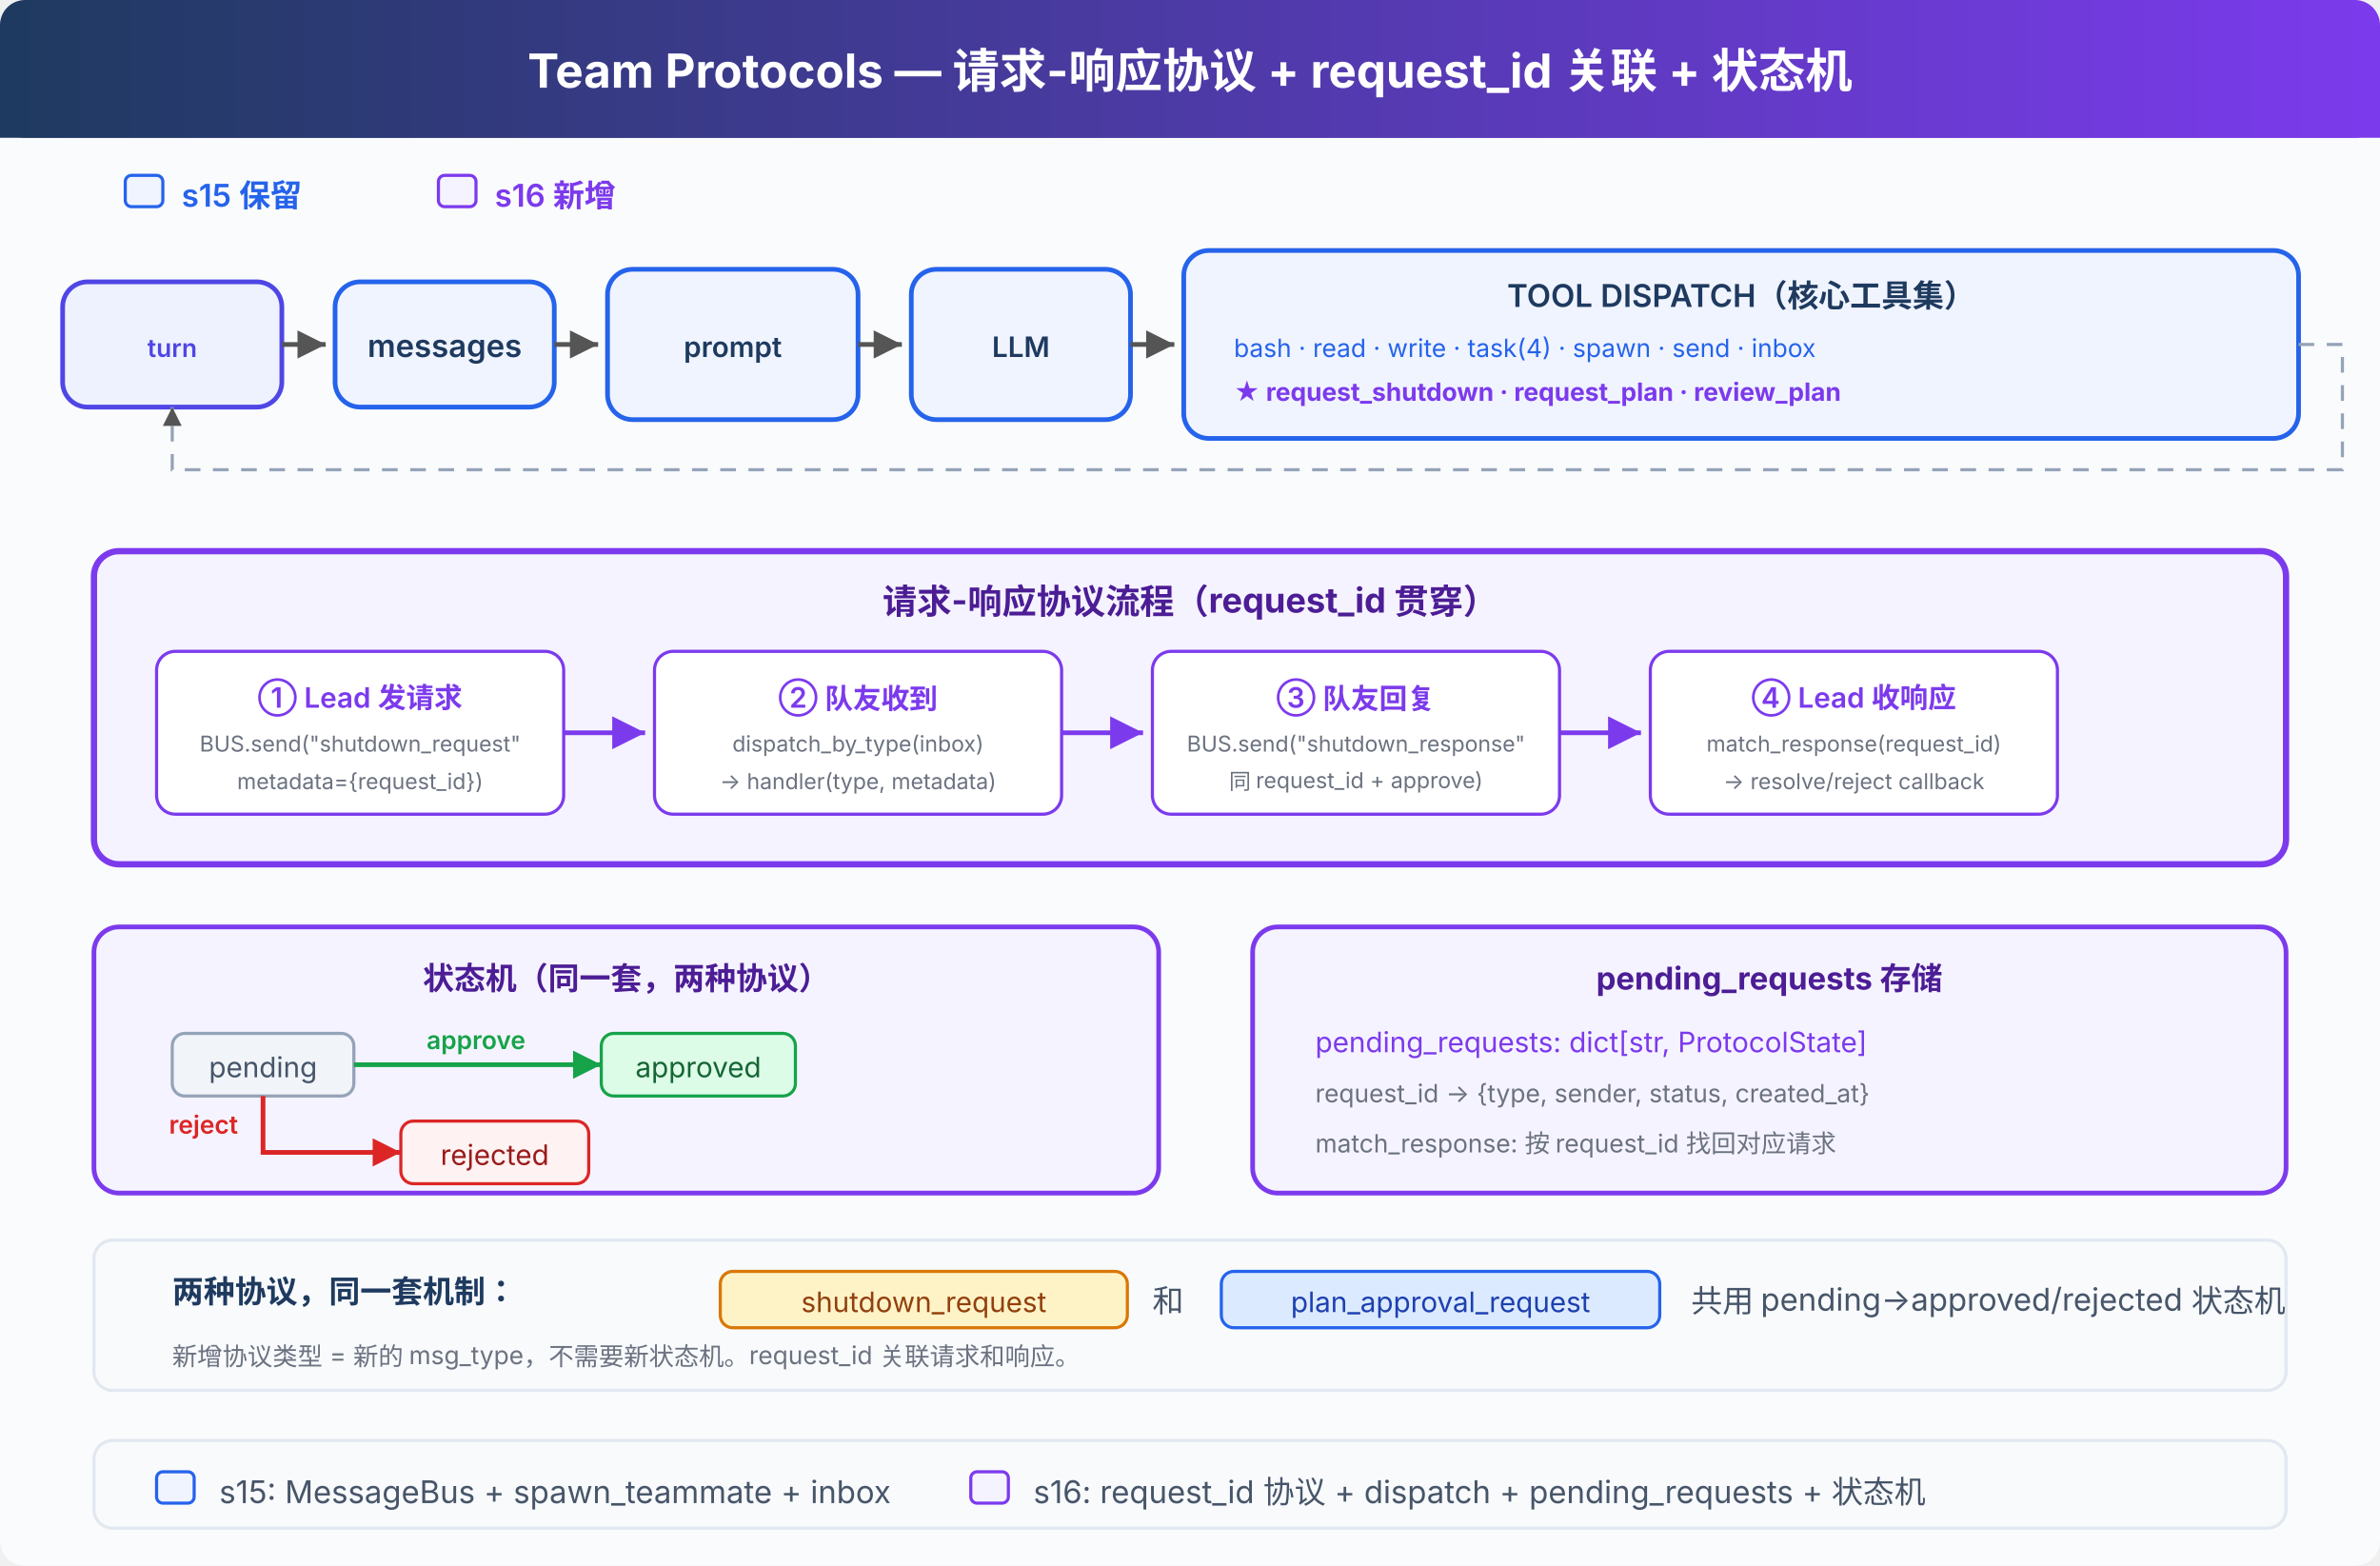
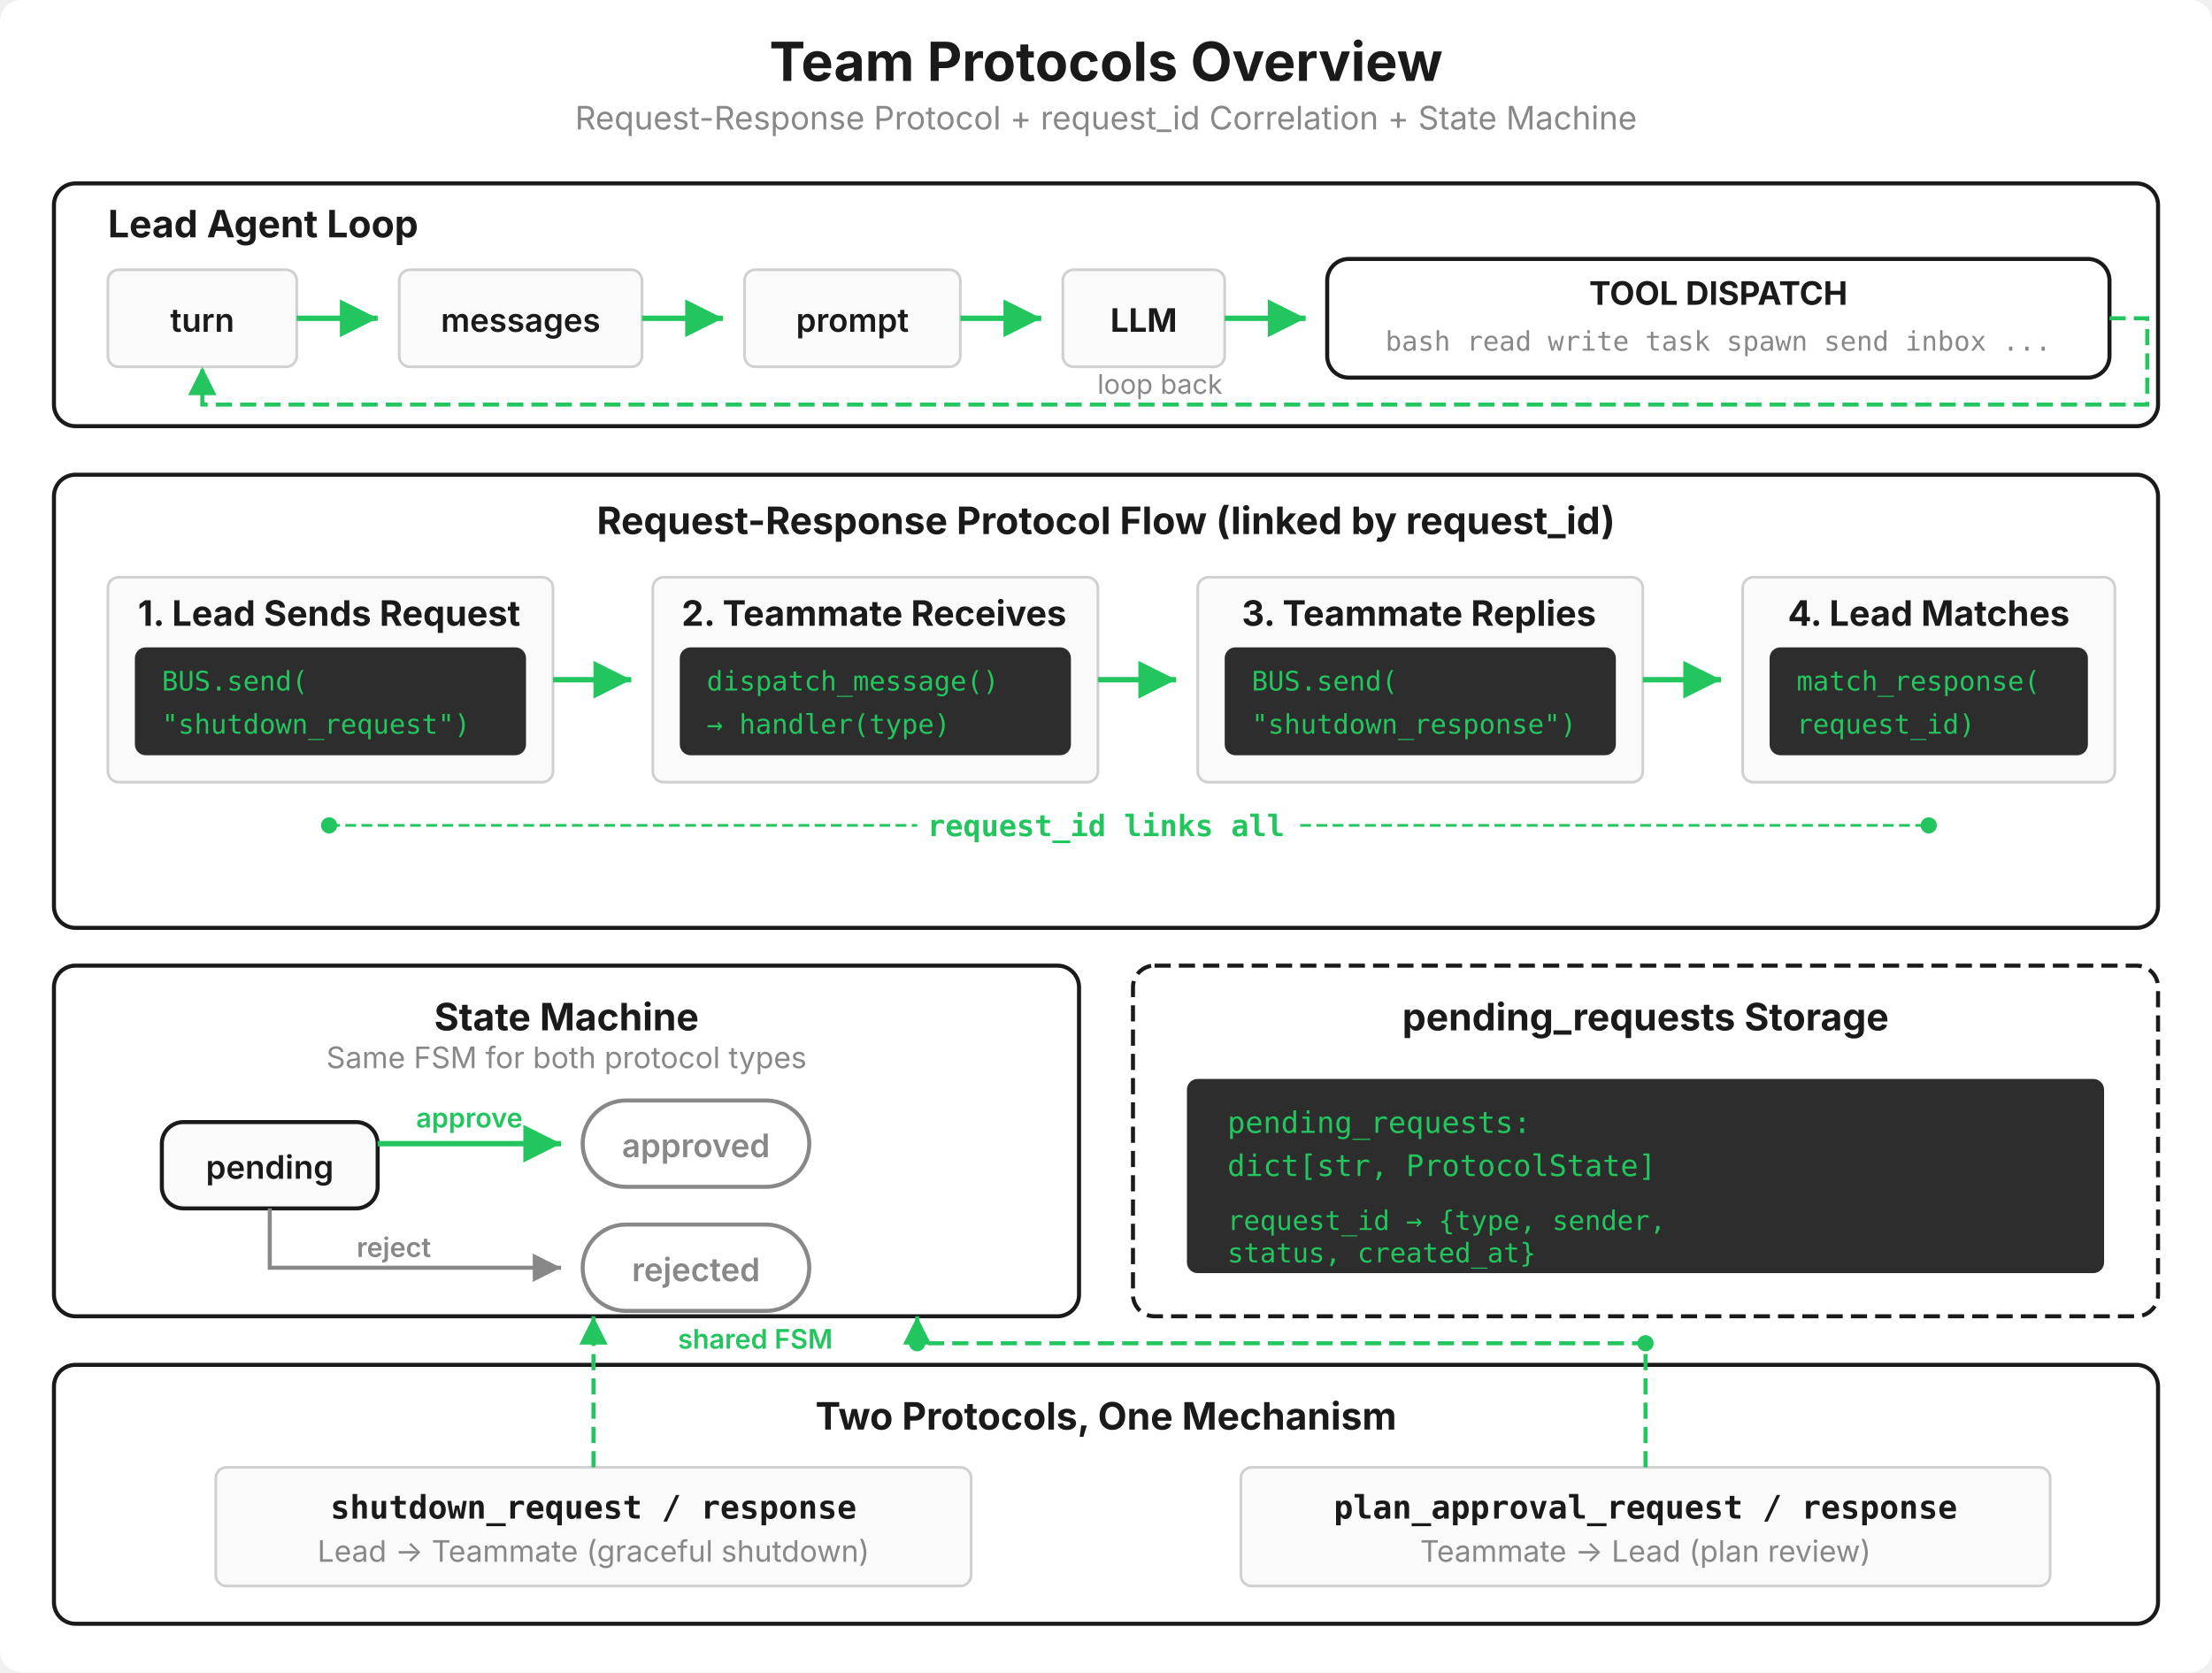
- <svg xmlns="http://www.w3.org/2000/svg" viewBox="0 0 760 500" font-family="system-ui, -apple-system, sans-serif">
+ <svg xmlns="http://www.w3.org/2000/svg" viewBox="0 0 820 620" font-family="system-ui, -apple-system, sans-serif">
  <defs>
-     <linearGradient id="header" x1="0" y1="0" x2="1" y2="0">
-       <stop offset="0%" stop-color="#1e3a5f" />
-       <stop offset="100%" stop-color="#7c3aed" />
-     </linearGradient>
-     <marker id="arrow" viewBox="0 0 10 10" refX="10" refY="5" markerWidth="6" markerHeight="6" orient="auto-start-reverse">
-       <path d="M 0 0 L 10 5 L 0 10 z" fill="#555" />
+     <marker id="arrow-green" viewBox="0 0 10 10" refX="10" refY="5" markerWidth="7" markerHeight="7" orient="auto-start-reverse">
+       <path d="M 0 0 L 10 5 L 0 10 z" fill="#22c55e" />
    </marker>
-     <marker id="arrow-purple" viewBox="0 0 10 10" refX="10" refY="5" markerWidth="7" markerHeight="7" orient="auto-start-reverse">
-       <path d="M 0 0 L 10 5 L 0 10 z" fill="#7c3aed" />
-     </marker>
-     <marker id="arrow-cyan" viewBox="0 0 10 10" refX="10" refY="5" markerWidth="6" markerHeight="6" orient="auto-start-reverse">
-       <path d="M 0 0 L 10 5 L 0 10 z" fill="#0891b2" />
-     </marker>
-     <marker id="arrow-green" viewBox="0 0 10 10" refX="10" refY="5" markerWidth="6" markerHeight="6" orient="auto-start-reverse">
-       <path d="M 0 0 L 10 5 L 0 10 z" fill="#16a34a" />
-     </marker>
-     <marker id="arrow-red" viewBox="0 0 10 10" refX="10" refY="5" markerWidth="6" markerHeight="6" orient="auto-start-reverse">
-       <path d="M 0 0 L 10 5 L 0 10 z" fill="#dc2626" />
+     <marker id="arrow-gray" viewBox="0 0 10 10" refX="10" refY="5" markerWidth="7" markerHeight="7" orient="auto-start-reverse">
+       <path d="M 0 0 L 10 5 L 0 10 z" fill="#888888" />
    </marker>
  </defs>
-   <rect width="760" height="500" fill="#fafbfc" rx="8" />
-   <rect x="0" y="0" width="760" height="44" fill="url(#header)" rx="8" />
-   <rect x="0" y="36" width="760" height="8" fill="url(#header)" />
-   <text x="380" y="28" fill="#fff" font-size="15" font-weight="700" text-anchor="middle">Team Protocols — 请求-响应协议 + request_id 关联 + 状态机</text>
-   <rect x="40" y="56" width="12" height="10" rx="2" fill="#f0f4ff" stroke="#2563eb" stroke-width="1" />
-   <text x="58" y="66" fill="#2563eb" font-size="10" font-weight="600">s15 保留</text>
-   <rect x="140" y="56" width="12" height="10" rx="2" fill="#f5f3ff" stroke="#7c3aed" stroke-width="1" />
-   <text x="158" y="66" fill="#7c3aed" font-size="10" font-weight="600">s16 新增</text>
-   <rect x="20" y="90" width="70" height="40" rx="8" fill="#eef2ff" stroke="#4f46e5" stroke-width="1.5" />
-   <text x="55" y="114" fill="#4f46e5" font-size="8" font-weight="600" text-anchor="middle">turn</text>
-   <line x1="90" y1="110" x2="104" y2="110" stroke="#555" stroke-width="1.5" marker-end="url(#arrow)" />
-   <rect x="107" y="90" width="70" height="40" rx="8" fill="#f0f4ff" stroke="#2563eb" stroke-width="1.5" />
-   <text x="142" y="114" fill="#1e3a5f" font-size="10" font-weight="600" text-anchor="middle">messages</text>
-   <line x1="177" y1="110" x2="191" y2="110" stroke="#555" stroke-width="1.5" marker-end="url(#arrow)" />
-   <rect x="194" y="86" width="80" height="48" rx="8" fill="#f0f4ff" stroke="#2563eb" stroke-width="1.5" />
-   <text x="234" y="114" fill="#1e3a5f" font-size="9" font-weight="600" text-anchor="middle">prompt</text>
-   <line x1="274" y1="110" x2="288" y2="110" stroke="#555" stroke-width="1.5" marker-end="url(#arrow)" />
-   <rect x="291" y="86" width="70" height="48" rx="8" fill="#f0f4ff" stroke="#2563eb" stroke-width="1.5" />
-   <text x="326" y="114" fill="#1e3a5f" font-size="9" font-weight="600" text-anchor="middle">LLM</text>
-   <line x1="361" y1="110" x2="375" y2="110" stroke="#555" stroke-width="1.5" marker-end="url(#arrow)" />
-   <rect x="378" y="80" width="356" height="60" rx="8" fill="#f0f4ff" stroke="#2563eb" stroke-width="1.5" />
-   <text x="556" y="98" fill="#1e3a5f" font-size="10" font-weight="600" text-anchor="middle">TOOL DISPATCH（核心工具集）</text>
-   <text x="394" y="114" fill="#2563eb" font-size="8">bash · read · write · task(4) · spawn · send · inbox</text>
-   <text x="394" y="128" fill="#7c3aed" font-size="8" font-weight="700">★ request_shutdown · request_plan · review_plan</text>
-   <path d="M 734 110 L 748 110 L 748 150 L 55 150 L 55 130" fill="none" stroke="#94a3b8" stroke-width="1" marker-end="url(#arrow)" stroke-dasharray="5,4" />
-   <rect x="30" y="176" width="700" height="100" rx="8" fill="#f5f3ff" stroke="#7c3aed" stroke-width="2" />
-   <text x="380" y="196" fill="#4c1d95" font-size="11" font-weight="700" text-anchor="middle">请求-响应协议流程（request_id 贯穿）</text>
-   <rect x="50" y="208" width="130" height="52" rx="6" fill="#fff" stroke="#7c3aed" stroke-width="1" />
-   <text x="115" y="226" fill="#7c3aed" font-size="9" font-weight="600" text-anchor="middle">① Lead 发请求</text>
-   <text x="115" y="240" fill="#6b7280" font-size="7" text-anchor="middle">BUS.send("shutdown_request"</text>
-   <text x="115" y="252" fill="#6b7280" font-size="7" text-anchor="middle">metadata={request_id})</text>
-   <line x1="180" y1="234" x2="206" y2="234" stroke="#7c3aed" stroke-width="1.5" marker-end="url(#arrow-purple)" />
-   <rect x="209" y="208" width="130" height="52" rx="6" fill="#fff" stroke="#7c3aed" stroke-width="1" />
-   <text x="274" y="226" fill="#7c3aed" font-size="9" font-weight="600" text-anchor="middle">② 队友收到</text>
-   <text x="274" y="240" fill="#6b7280" font-size="7" text-anchor="middle">dispatch_by_type(inbox)</text>
-   <text x="274" y="252" fill="#6b7280" font-size="7" text-anchor="middle">→ handler(type, metadata)</text>
-   <line x1="339" y1="234" x2="365" y2="234" stroke="#7c3aed" stroke-width="1.5" marker-end="url(#arrow-purple)" />
-   <rect x="368" y="208" width="130" height="52" rx="6" fill="#fff" stroke="#7c3aed" stroke-width="1" />
-   <text x="433" y="226" fill="#7c3aed" font-size="9" font-weight="600" text-anchor="middle">③ 队友回复</text>
-   <text x="433" y="240" fill="#6b7280" font-size="7" text-anchor="middle">BUS.send("shutdown_response"</text>
-   <text x="433" y="252" fill="#6b7280" font-size="7" text-anchor="middle">同 request_id + approve)</text>
-   <line x1="498" y1="234" x2="524" y2="234" stroke="#7c3aed" stroke-width="1.5" marker-end="url(#arrow-purple)" />
-   <rect x="527" y="208" width="130" height="52" rx="6" fill="#fff" stroke="#7c3aed" stroke-width="1" />
-   <text x="592" y="226" fill="#7c3aed" font-size="9" font-weight="600" text-anchor="middle">④ Lead 收响应</text>
-   <text x="592" y="240" fill="#6b7280" font-size="7" text-anchor="middle">match_response(request_id)</text>
-   <text x="592" y="252" fill="#6b7280" font-size="7" text-anchor="middle">→ resolve/reject callback</text>
-   <rect x="30" y="296" width="340" height="85" rx="8" fill="#f5f3ff" stroke="#7c3aed" stroke-width="1.5" />
-   <text x="200" y="316" fill="#4c1d95" font-size="10" font-weight="700" text-anchor="middle">状态机（同一套，两种协议）</text>
-   <rect x="55" y="330" width="58" height="20" rx="4" fill="#f1f5f9" stroke="#94a3b8" stroke-width="1" />
-   <text x="84" y="344" fill="#475569" font-size="9" text-anchor="middle">pending</text>
-   <line x1="113" y1="340" x2="192" y2="340" stroke="#16a34a" stroke-width="1.5" marker-end="url(#arrow-green)" />
-   <text x="152" y="335" fill="#16a34a" font-size="8" font-weight="600" text-anchor="middle">approve</text>
-   <rect x="192" y="330" width="62" height="20" rx="4" fill="#dcfce7" stroke="#16a34a" stroke-width="1" />
-   <text x="223" y="344" fill="#166534" font-size="9" text-anchor="middle">approved</text>
-   <path d="M 84 350 L 84 368 L 128 368" fill="none" stroke="#dc2626" stroke-width="1.5" marker-end="url(#arrow-red)" />
-   <text x="76" y="362" fill="#dc2626" font-size="8" font-weight="600" text-anchor="end">reject</text>
-   <rect x="128" y="358" width="60" height="20" rx="4" fill="#fef2f2" stroke="#dc2626" stroke-width="1" />
-   <text x="158" y="372" fill="#991b1b" font-size="9" text-anchor="middle">rejected</text>
-   <rect x="400" y="296" width="330" height="85" rx="8" fill="#f5f3ff" stroke="#7c3aed" stroke-width="1.5" />
-   <text x="565" y="316" fill="#4c1d95" font-size="10" font-weight="700" text-anchor="middle">pending_requests 存储</text>
-   <text x="420" y="336" fill="#7c3aed" font-size="9">pending_requests: dict[str, ProtocolState]</text>
-   <text x="420" y="352" fill="#6b7280" font-size="8">request_id → {type, sender, status, created_at}</text>
-   <text x="420" y="368" fill="#6b7280" font-size="8">match_response: 按 request_id 找回对应请求</text>
-   <rect x="30" y="396" width="700" height="48" rx="6" fill="#f8fafc" stroke="#e2e8f0" stroke-width="1" />
-   <text x="55" y="416" fill="#1e3a5f" font-size="10" font-weight="600">两种协议，同一套机制：</text>
-   <rect x="230" y="406" width="130" height="18" rx="4" fill="#fef3c7" stroke="#d97706" stroke-width="1" />
-   <text x="295" y="419" fill="#92400e" font-size="9" text-anchor="middle">shutdown_request</text>
-   <text x="368" y="419" fill="#475569" font-size="10">和</text>
-   <rect x="390" y="406" width="140" height="18" rx="4" fill="#dbeafe" stroke="#2563eb" stroke-width="1" />
-   <text x="460" y="419" fill="#1e40af" font-size="9" text-anchor="middle">plan_approval_request</text>
-   <text x="540" y="419" fill="#475569" font-size="10">共用 pending→approved/rejected 状态机</text>
-   <text x="55" y="436" fill="#6b7280" font-size="8">新增协议类型 = 新的 msg_type，不需要新状态机。request_id 关联请求和响应。</text>
-   <rect x="30" y="460" width="700" height="28" rx="6" fill="#f8fafc" stroke="#e2e8f0" stroke-width="1" />
-   <rect x="50" y="470" width="12" height="10" rx="2" fill="#f0f4ff" stroke="#2563eb" stroke-width="1" />
-   <text x="70" y="480" fill="#475569" font-size="10">s15: MessageBus + spawn_teammate + inbox</text>
-   <rect x="310" y="470" width="12" height="10" rx="2" fill="#f5f3ff" stroke="#7c3aed" stroke-width="1" />
-   <text x="330" y="480" fill="#475569" font-size="10">s16: request_id 协议 + dispatch + pending_requests + 状态机</text>
+   <rect width="820" height="620" fill="#ffffff" rx="8" />
+   <text x="410" y="30" fill="#1a1a1a" font-size="20" font-weight="700" text-anchor="middle">Team Protocols Overview</text>
+   <text x="410" y="48" fill="#888888" font-size="12" text-anchor="middle">Request-Response Protocol + request_id Correlation + State Machine</text>
+   <rect x="20" y="68" width="780" height="90" rx="8" fill="#ffffff" stroke="#1a1a1a" stroke-width="1.5" />
+   <text x="40" y="88" fill="#1a1a1a" font-size="14" font-weight="700">Lead Agent Loop</text>
+   <rect x="40" y="100" width="70" height="36" rx="4" fill="#fafafa" stroke="#d0d0d0" stroke-width="1" />
+   <text x="75" y="123" fill="#1a1a1a" font-size="12" font-weight="600" text-anchor="middle">turn</text>
+   <line x1="110" y1="118" x2="140" y2="118" stroke="#22c55e" stroke-width="2" marker-end="url(#arrow-green)" />
+   <rect x="148" y="100" width="90" height="36" rx="4" fill="#fafafa" stroke="#d0d0d0" stroke-width="1" />
+   <text x="193" y="123" fill="#1a1a1a" font-size="12" font-weight="600" text-anchor="middle">messages</text>
+   <line x1="238" y1="118" x2="268" y2="118" stroke="#22c55e" stroke-width="2" marker-end="url(#arrow-green)" />
+   <rect x="276" y="100" width="80" height="36" rx="4" fill="#fafafa" stroke="#d0d0d0" stroke-width="1" />
+   <text x="316" y="123" fill="#1a1a1a" font-size="12" font-weight="600" text-anchor="middle">prompt</text>
+   <line x1="356" y1="118" x2="386" y2="118" stroke="#22c55e" stroke-width="2" marker-end="url(#arrow-green)" />
+   <rect x="394" y="100" width="60" height="36" rx="4" fill="#fafafa" stroke="#d0d0d0" stroke-width="1" />
+   <text x="424" y="123" fill="#1a1a1a" font-size="12" font-weight="700" text-anchor="middle">LLM</text>
+   <line x1="454" y1="118" x2="484" y2="118" stroke="#22c55e" stroke-width="2" marker-end="url(#arrow-green)" />
+   <rect x="492" y="96" width="290" height="44" rx="8" fill="#ffffff" stroke="#1a1a1a" stroke-width="1.5" />
+   <text x="637" y="113" fill="#1a1a1a" font-size="12" font-weight="700" text-anchor="middle">TOOL DISPATCH</text>
+   <text x="637" y="130" fill="#888888" font-size="10" text-anchor="middle" font-family="monospace">bash read write task spawn send inbox ...</text>
+   <path d="M 782 118 L 796 118 L 796 150 L 75 150 L 75 136" fill="none" stroke="#22c55e" stroke-width="1.5" stroke-dasharray="6,3" marker-end="url(#arrow-green)" />
+   <text x="430" y="146" fill="#888888" font-size="10" text-anchor="middle">loop back</text>
+   <rect x="20" y="176" width="780" height="168" rx="8" fill="#ffffff" stroke="#1a1a1a" stroke-width="1.5" />
+   <text x="410" y="198" fill="#1a1a1a" font-size="14" font-weight="700" text-anchor="middle">Request-Response Protocol Flow (linked by request_id)</text>
+   <rect x="40" y="214" width="165" height="76" rx="4" fill="#fafafa" stroke="#d0d0d0" stroke-width="1" />
+   <text x="122" y="232" fill="#1a1a1a" font-size="13" font-weight="700" text-anchor="middle">1. Lead Sends Request</text>
+   <rect x="50" y="240" width="145" height="40" rx="4" fill="#2d2d2d" />
+   <text x="60" y="256" fill="#22c55e" font-size="10" font-family="monospace">BUS.send(</text>
+   <text x="60" y="272" fill="#22c55e" font-size="10" font-family="monospace"> "shutdown_request")</text>
+   <line x1="205" y1="252" x2="234" y2="252" stroke="#22c55e" stroke-width="2" marker-end="url(#arrow-green)" />
+   <rect x="242" y="214" width="165" height="76" rx="4" fill="#fafafa" stroke="#d0d0d0" stroke-width="1" />
+   <text x="324" y="232" fill="#1a1a1a" font-size="13" font-weight="700" text-anchor="middle">2. Teammate Receives</text>
+   <rect x="252" y="240" width="145" height="40" rx="4" fill="#2d2d2d" />
+   <text x="262" y="256" fill="#22c55e" font-size="10" font-family="monospace">dispatch_message()</text>
+   <text x="262" y="272" fill="#22c55e" font-size="10" font-family="monospace">  → handler(type)</text>
+   <line x1="407" y1="252" x2="436" y2="252" stroke="#22c55e" stroke-width="2" marker-end="url(#arrow-green)" />
+   <rect x="444" y="214" width="165" height="76" rx="4" fill="#fafafa" stroke="#d0d0d0" stroke-width="1" />
+   <text x="526" y="232" fill="#1a1a1a" font-size="13" font-weight="700" text-anchor="middle">3. Teammate Replies</text>
+   <rect x="454" y="240" width="145" height="40" rx="4" fill="#2d2d2d" />
+   <text x="464" y="256" fill="#22c55e" font-size="10" font-family="monospace">BUS.send(</text>
+   <text x="464" y="272" fill="#22c55e" font-size="10" font-family="monospace"> "shutdown_response")</text>
+   <line x1="609" y1="252" x2="638" y2="252" stroke="#22c55e" stroke-width="2" marker-end="url(#arrow-green)" />
+   <rect x="646" y="214" width="138" height="76" rx="4" fill="#fafafa" stroke="#d0d0d0" stroke-width="1" />
+   <text x="715" y="232" fill="#1a1a1a" font-size="13" font-weight="700" text-anchor="middle">4. Lead Matches</text>
+   <rect x="656" y="240" width="118" height="40" rx="4" fill="#2d2d2d" />
+   <text x="666" y="256" fill="#22c55e" font-size="10" font-family="monospace">match_response(</text>
+   <text x="666" y="272" fill="#22c55e" font-size="10" font-family="monospace"> request_id)</text>
+   <line x1="122" y1="306" x2="715" y2="306" stroke="#22c55e" stroke-width="1" stroke-dasharray="4,2" />
+   <circle cx="122" cy="306" r="3" fill="#22c55e" />
+   <circle cx="715" cy="306" r="3" fill="#22c55e" />
+   <rect x="340" y="298" width="140" height="16" rx="3" fill="#ffffff" />
+   <text x="410" y="310" fill="#22c55e" font-size="11" font-weight="600" text-anchor="middle" font-family="monospace">request_id links all</text>
+   <rect x="20" y="358" width="380" height="130" rx="8" fill="#ffffff" stroke="#1a1a1a" stroke-width="1.5" />
+   <text x="210" y="382" fill="#1a1a1a" font-size="14" font-weight="700" text-anchor="middle">State Machine</text>
+   <text x="210" y="396" fill="#888888" font-size="11" text-anchor="middle">Same FSM for both protocol types</text>
+   <rect x="60" y="416" width="80" height="32" rx="8" fill="#fafafa" stroke="#1a1a1a" stroke-width="1.5" />
+   <text x="100" y="437" fill="#1a1a1a" font-size="12" font-weight="600" text-anchor="middle">pending</text>
+   <line x1="140" y1="424" x2="208" y2="424" stroke="#22c55e" stroke-width="2" marker-end="url(#arrow-green)" />
+   <text x="174" y="418" fill="#22c55e" font-size="10" font-weight="600" text-anchor="middle">approve</text>
+   <rect x="216" y="408" width="84" height="32" rx="16" fill="#ffffff" stroke="#888888" stroke-width="1.5" />
+   <text x="258" y="429" fill="#888888" font-size="12" font-weight="600" text-anchor="middle">approved</text>
+   <path d="M 100 448 L 100 470 L 208 470" fill="none" stroke="#888888" stroke-width="1.5" marker-end="url(#arrow-gray)" />
+   <text x="146" y="466" fill="#888888" font-size="10" font-weight="600" text-anchor="middle">reject</text>
+   <rect x="216" y="454" width="84" height="32" rx="16" fill="#ffffff" stroke="#888888" stroke-width="1.5" />
+   <text x="258" y="475" fill="#888888" font-size="12" font-weight="600" text-anchor="middle">rejected</text>
+   <rect x="420" y="358" width="380" height="130" rx="8" fill="#ffffff" stroke="#1a1a1a" stroke-width="1.5" stroke-dasharray="6,3" />
+   <text x="610" y="382" fill="#1a1a1a" font-size="14" font-weight="700" text-anchor="middle">pending_requests Storage</text>
+   <rect x="440" y="400" width="340" height="72" rx="4" fill="#2d2d2d" />
+   <text x="455" y="420" fill="#22c55e" font-size="11" font-family="monospace">pending_requests:</text>
+   <text x="455" y="436" fill="#22c55e" font-size="11" font-family="monospace">  dict[str, ProtocolState]</text>
+   <text x="455" y="456" fill="#22c55e" font-size="10" font-family="monospace">request_id → {type, sender,</text>
+   <text x="455" y="468" fill="#22c55e" font-size="10" font-family="monospace">  status, created_at}</text>
+   <rect x="20" y="506" width="780" height="96" rx="8" fill="#ffffff" stroke="#1a1a1a" stroke-width="1.5" />
+   <text x="410" y="530" fill="#1a1a1a" font-size="14" font-weight="700" text-anchor="middle">Two Protocols, One Mechanism</text>
+   <rect x="80" y="544" width="280" height="44" rx="4" fill="#fafafa" stroke="#d0d0d0" stroke-width="1" />
+   <text x="220" y="563" fill="#1a1a1a" font-size="12" font-weight="600" text-anchor="middle" font-family="monospace">shutdown_request / response</text>
+   <text x="220" y="579" fill="#888888" font-size="11" text-anchor="middle">Lead → Teammate (graceful shutdown)</text>
+   <rect x="460" y="544" width="300" height="44" rx="4" fill="#fafafa" stroke="#d0d0d0" stroke-width="1" />
+   <text x="610" y="563" fill="#1a1a1a" font-size="12" font-weight="600" text-anchor="middle" font-family="monospace">plan_approval_request / response</text>
+   <text x="610" y="579" fill="#888888" font-size="11" text-anchor="middle">Teammate → Lead (plan review)</text>
+   <line x1="220" y1="544" x2="220" y2="488" stroke="#22c55e" stroke-width="1.5" stroke-dasharray="6,3" marker-end="url(#arrow-green)" />
+   <path d="M 610 544 L 610 498 L 340 498 L 340 488" fill="none" stroke="#22c55e" stroke-width="1.5" stroke-dasharray="6,3" marker-end="url(#arrow-green)" />
+   <circle cx="610" cy="498" r="3" fill="#22c55e" />
+   <circle cx="340" cy="498" r="3" fill="#22c55e" />
+   <text x="280" y="500" fill="#22c55e" font-size="10" font-weight="600" text-anchor="middle">shared FSM</text>
</svg>
